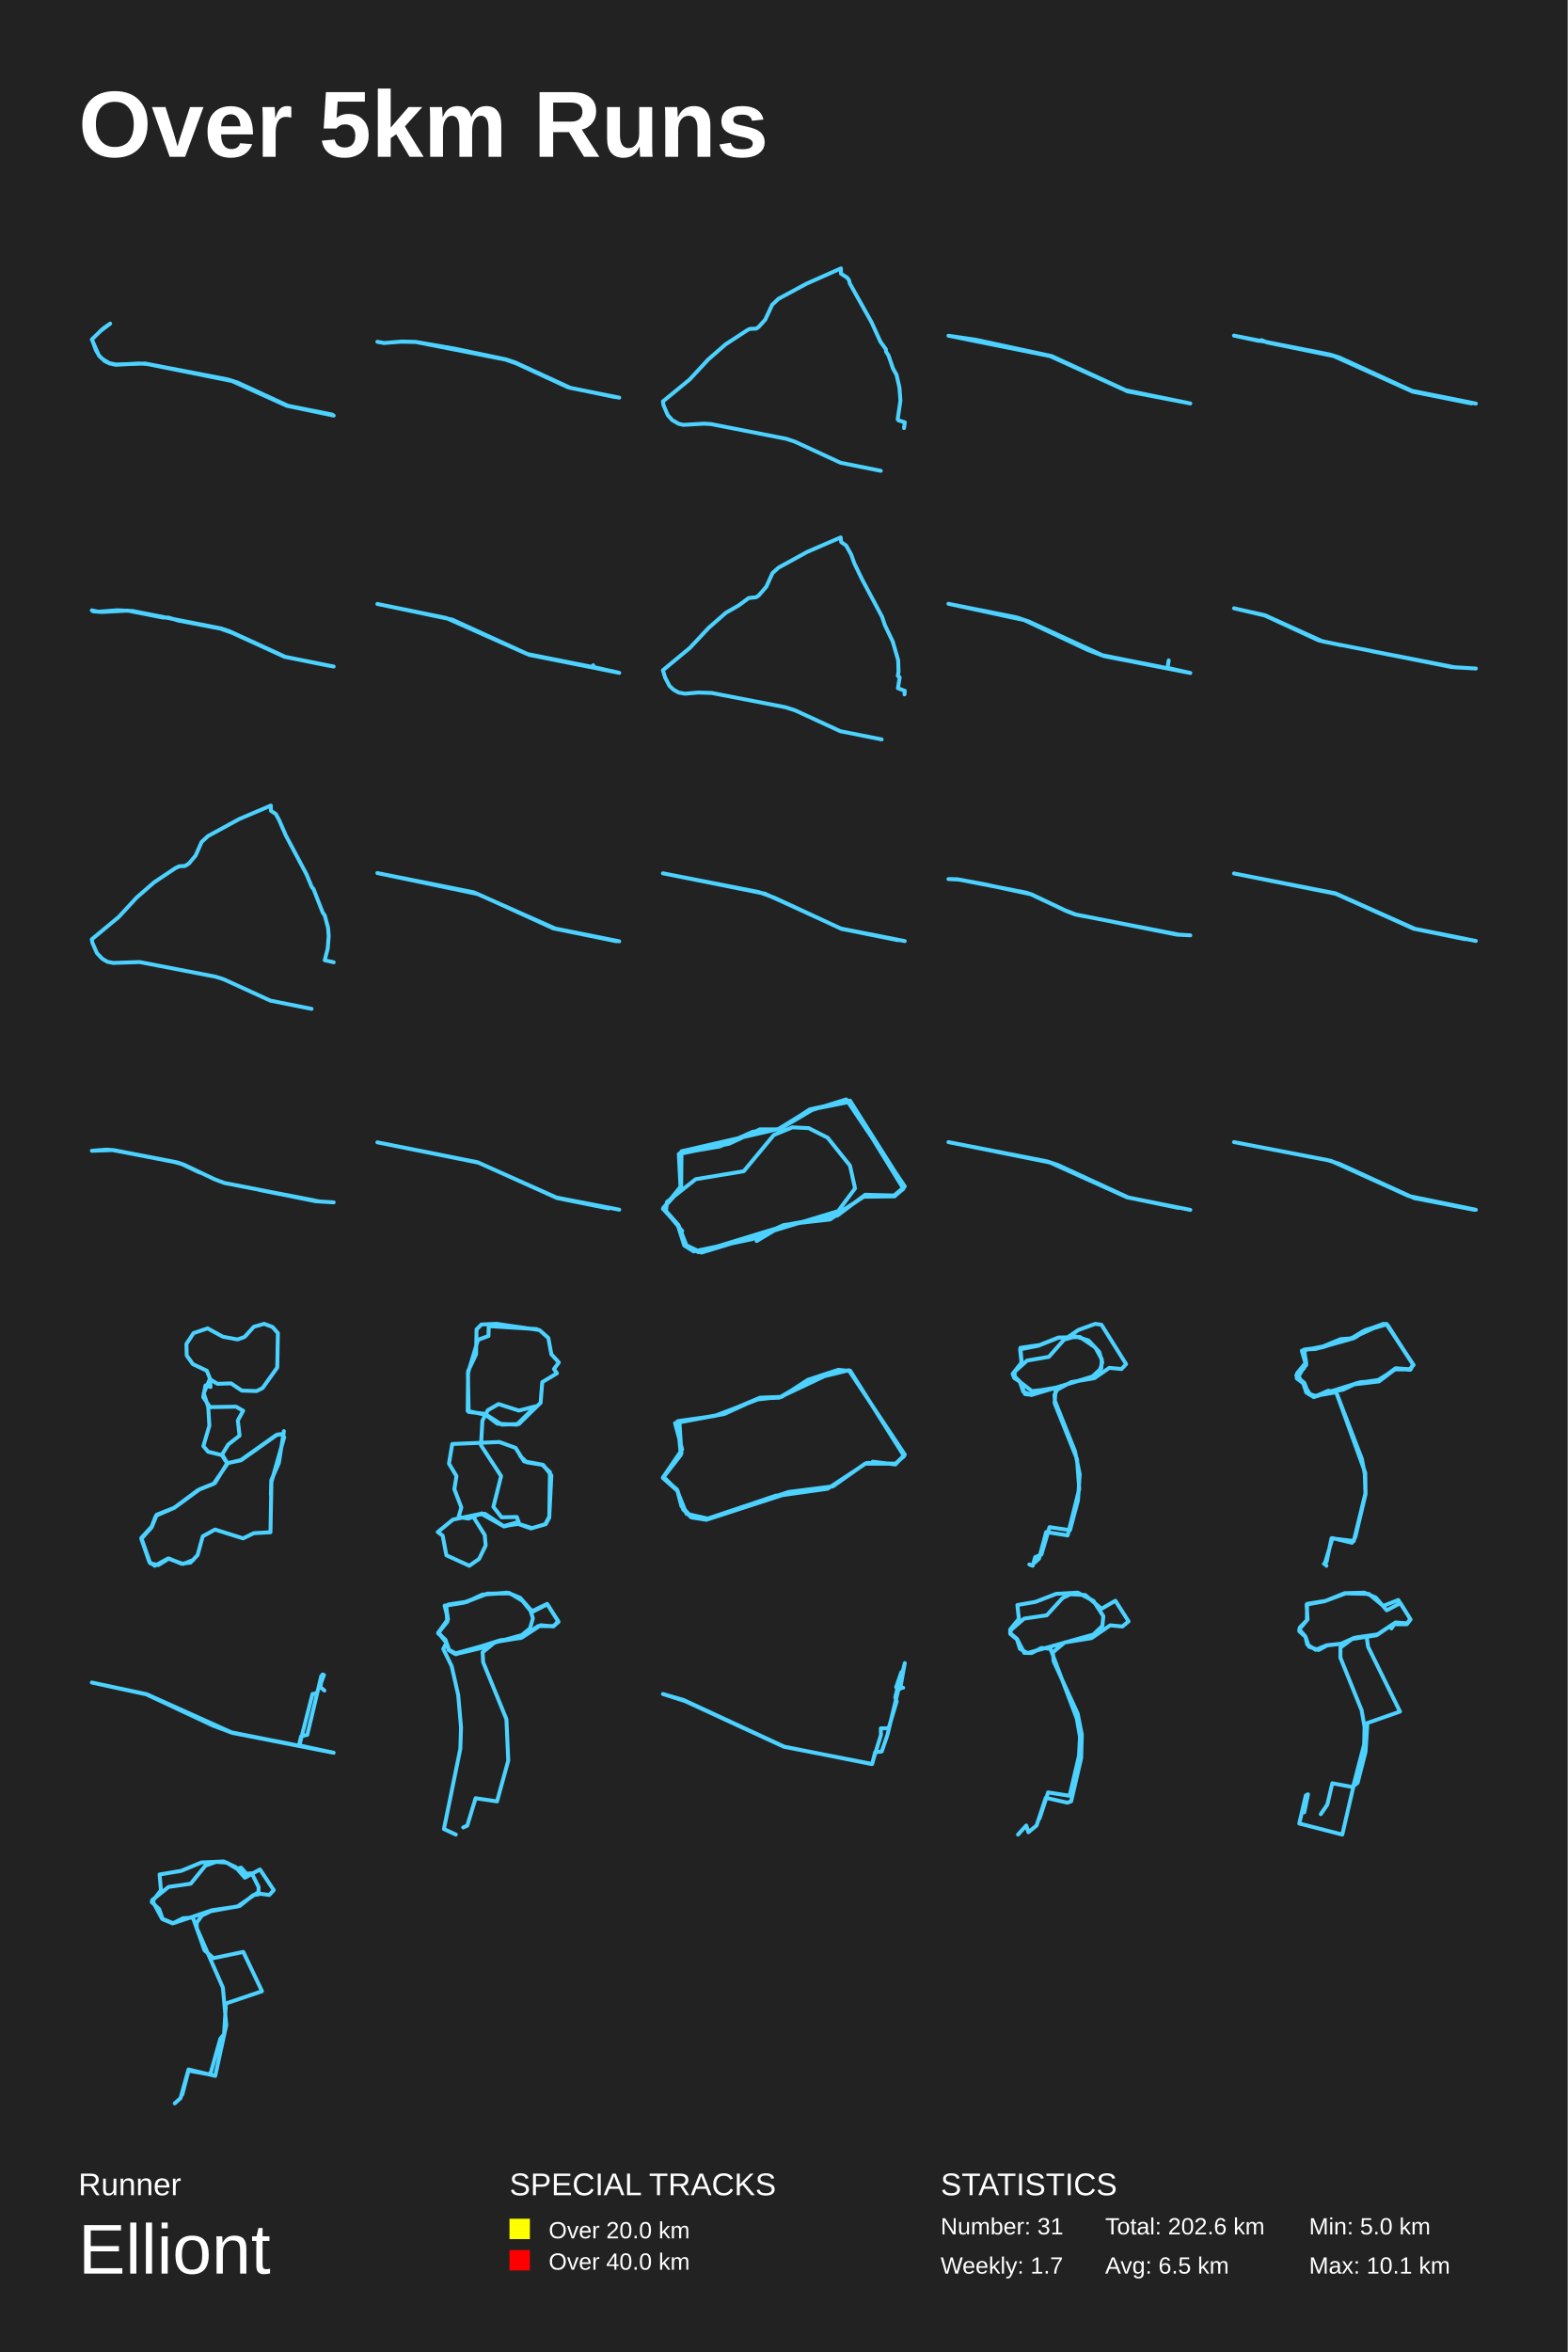
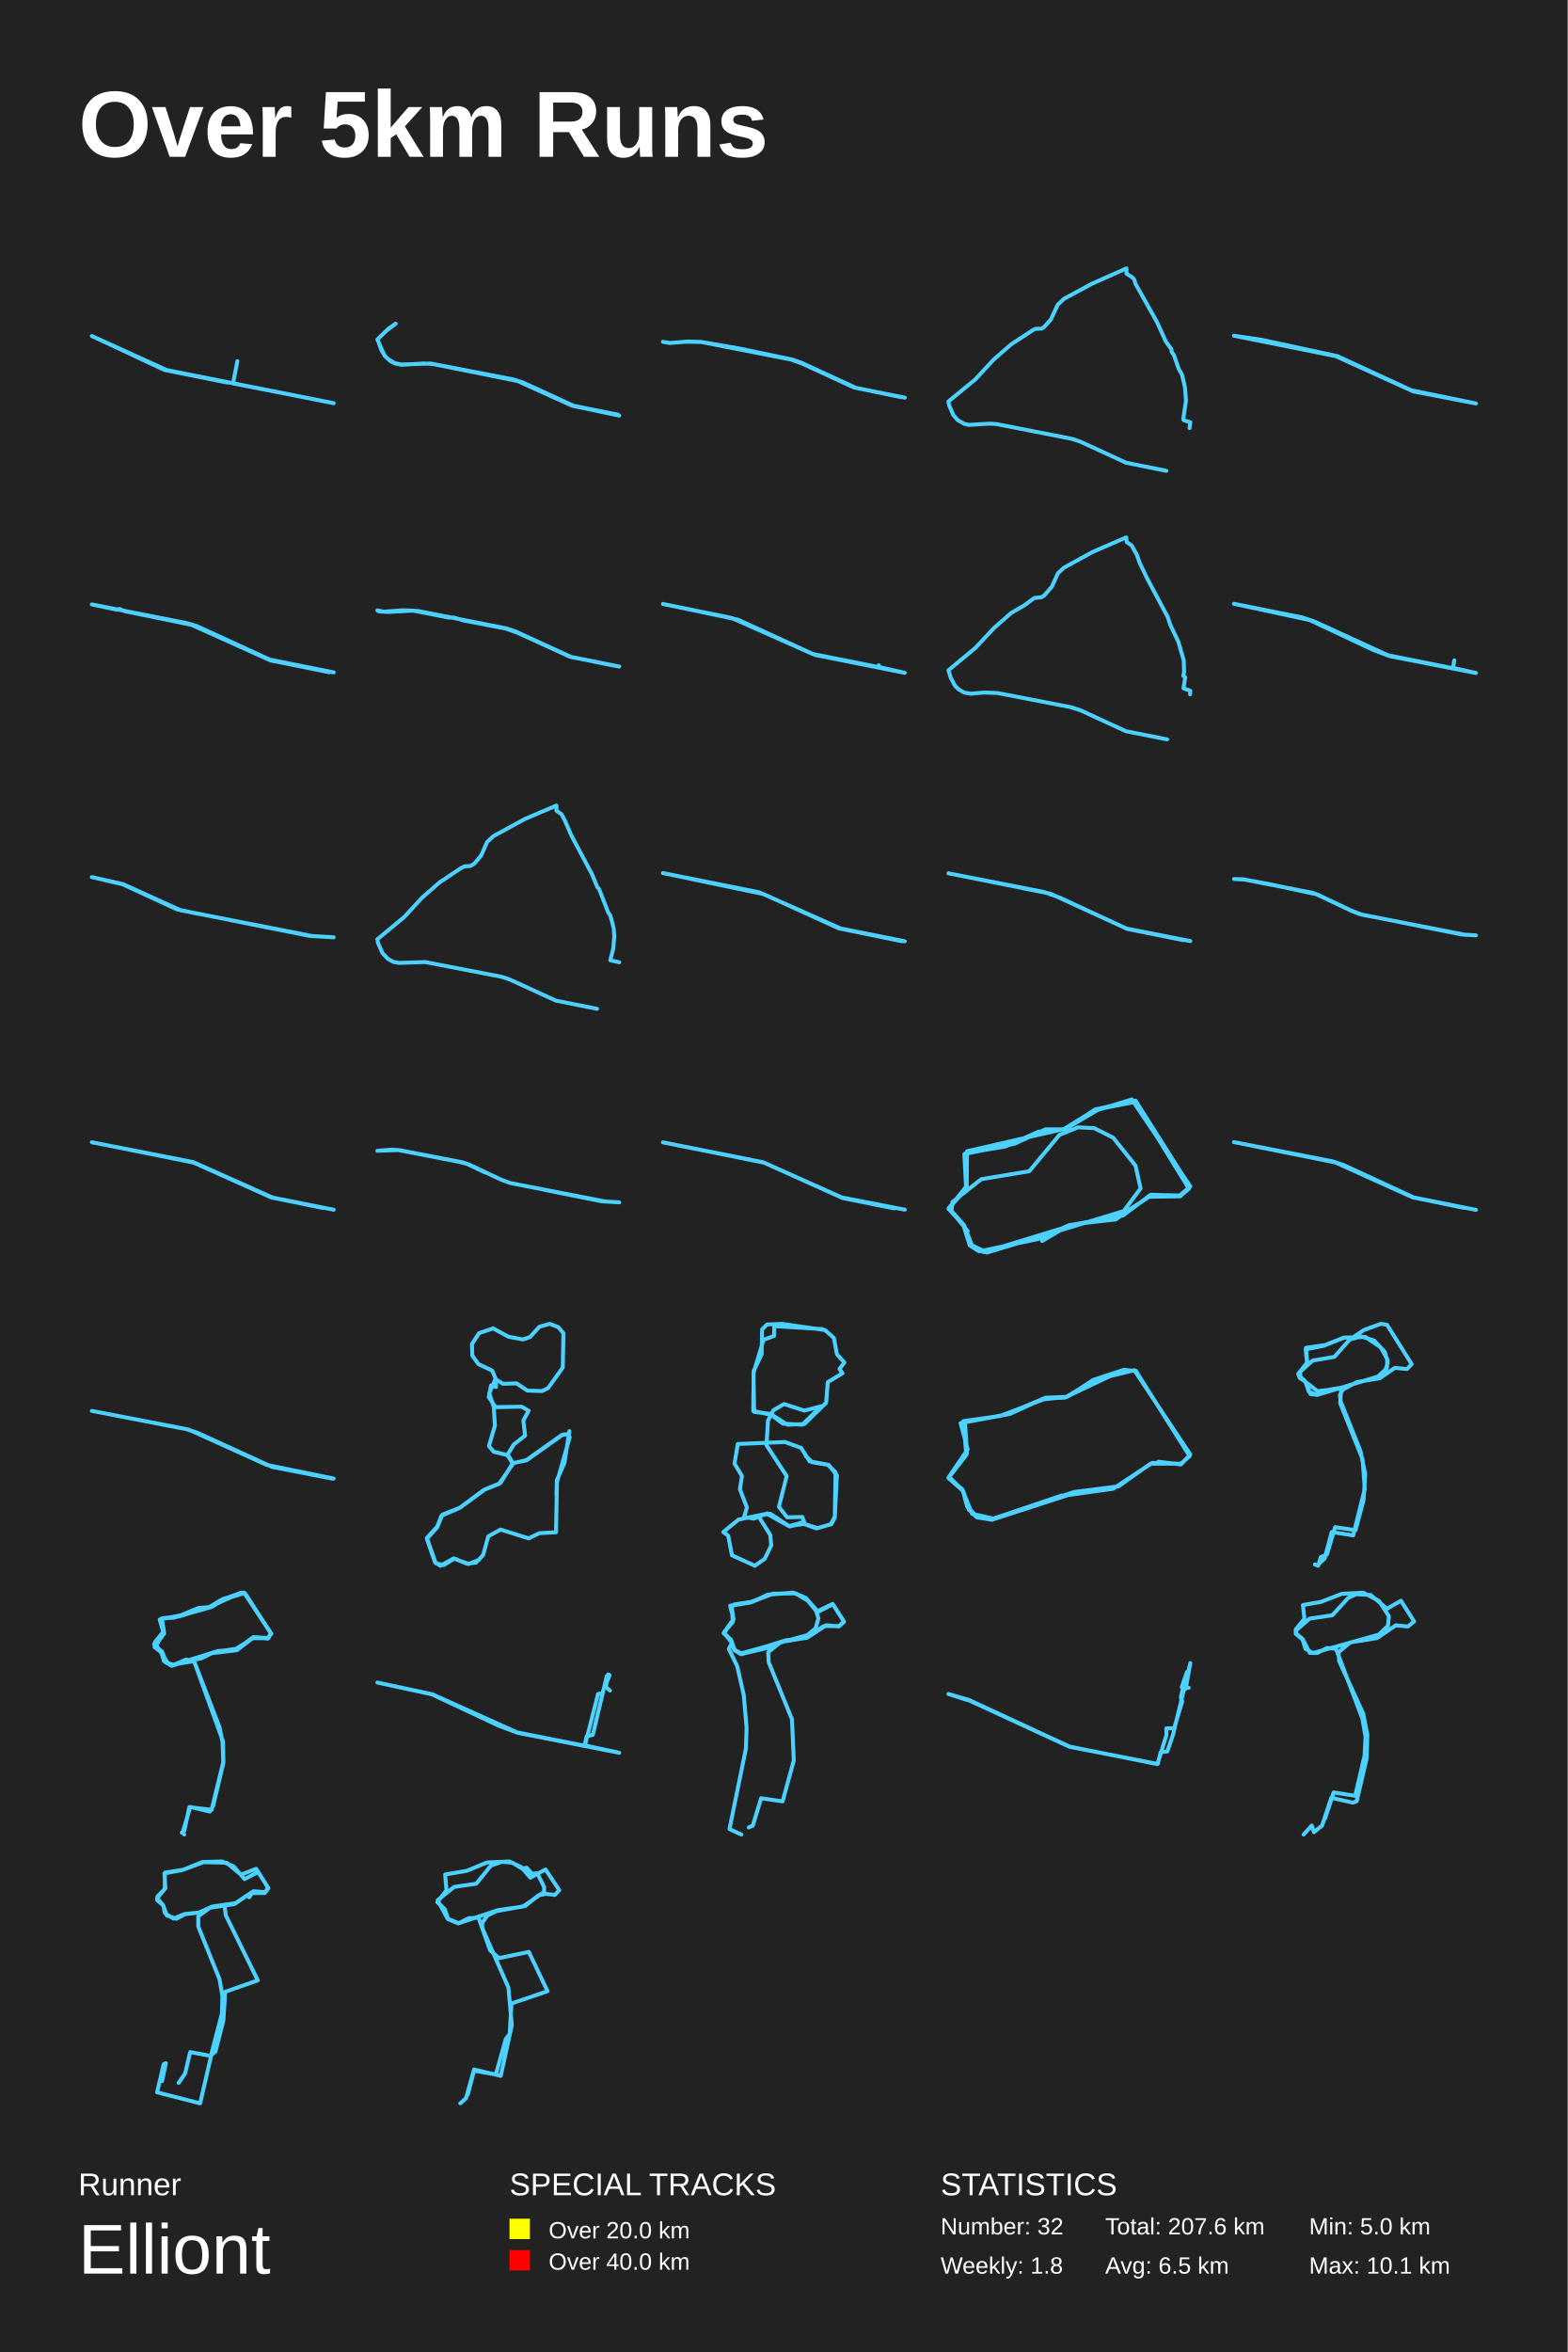
<svg xmlns="http://www.w3.org/2000/svg" baseProfile="full" height="300mm" version="1.1" viewBox="0,0,200,300" width="200mm">
  <defs />
  <rect fill="#222222" height="300" width="200" x="0" y="0" />
  <text fill="#FFFFFF" style="font-size:12px; font-family:Arial; font-weight:bold;" x="10" y="20">Over 5km Runs</text>
  <text fill="#FFFFFF" style="font-size:4px; font-family:Arial" x="10" y="280">Runner</text>
  <text fill="#FFFFFF" style="font-size:9px; font-family:Arial" x="10" y="290">Elliont</text>
  <text fill="#FFFFFF" style="font-size:4px; font-family:Arial" x="65" y="280">SPECIAL TRACKS</text>
  <rect fill="yellow" height="2.6" width="2.6" x="65" y="283" />
  <text fill="#FFFFFF" style="font-size:3px; font-family:Arial" x="70" y="285.5">Over 20.0 km</text>
  <rect fill="red" height="2.6" width="2.6" x="65" y="287" />
  <text fill="#FFFFFF" style="font-size:3px; font-family:Arial" x="70" y="289.5">Over 40.0 km</text>
  <text fill="#FFFFFF" style="font-size:4px; font-family:Arial" x="120" y="280">STATISTICS</text>
-   <text fill="#FFFFFF" style="font-size:3px; font-family:Arial" x="120" y="285">Number: 31</text>
-   <text fill="#FFFFFF" style="font-size:3px; font-family:Arial" x="120" y="290">Weekly: 1.7</text>
-   <text fill="#FFFFFF" style="font-size:3px; font-family:Arial" x="141" y="285">Total: 202.6 km</text>
+   <text fill="#FFFFFF" style="font-size:3px; font-family:Arial" x="120" y="285">Number: 32</text>
+   <text fill="#FFFFFF" style="font-size:3px; font-family:Arial" x="120" y="290">Weekly: 1.8</text>
+   <text fill="#FFFFFF" style="font-size:3px; font-family:Arial" x="141" y="285">Total: 207.6 km</text>
  <text fill="#FFFFFF" style="font-size:3px; font-family:Arial" x="141" y="290">Avg: 6.5 km</text>
  <text fill="#FFFFFF" style="font-size:3px; font-family:Arial" x="167" y="285">Min: 5.0 km</text>
  <text fill="#FFFFFF" style="font-size:3px; font-family:Arial" x="167" y="290">Max: 10.1 km</text>
-   <polyline fill="none" points="42.399,52.886 36.74,51.756 30.305,48.793 29.104,48.406 18.53,46.369 14.781,46.491 13.952,46.318 13.096,45.809 12.647,45.361 12.233,44.669 11.74,43.284 12.811,42.225 14.055,41.278 13.114,41.939 11.714,43.294 12.63,45.371 13.347,46.043 13.943,46.349 14.781,46.532 17.718,46.359 18.781,46.43 29.596,48.599 36.576,51.756 42.571,53.008" stroke="#4DD2FF" stroke-linecap="round" stroke-linejoin="round" stroke-width="0.5" />
-   <polyline fill="none" points="79,50.722 72.778,49.477 65.753,46.24 64.594,45.855 57.989,44.467 53.01,43.608 51.254,43.564 49.03,43.751 48.143,43.597 48.956,43.751 51.16,43.586 53.029,43.619 64.492,45.866 65.828,46.339 72.489,49.411 78.467,50.645" stroke="#4DD2FF" stroke-linecap="round" stroke-linejoin="round" stroke-width="0.5" />
-   <polyline fill="none" points="112.369,60.054 107.232,59.023 101.409,56.336 100.301,55.968 90.707,54.091 89.848,54.036 87.163,54.192 86.578,54.054 85.758,53.585 85.188,52.941 84.649,51.68 84.571,51.202 87.983,48.405 90.34,45.865 92.565,43.923 95.367,42.092 95.679,41.944 96.468,41.917 96.772,41.714 97.631,40.766 98.513,38.871 99.309,38.116 102.877,36.192 107.287,34.232 107.287,34.904 108.068,35.41 108.302,35.705 108.427,36.183 111.182,41.089 112.314,43.573 113.024,44.558 113.032,44.843 113.352,45.331 113.93,47.015 114.375,47.806 114.749,49.444 114.874,51.101 114.523,53.475 114.617,53.613 115.429,53.861 115.335,54.597" stroke="#4DD2FF" stroke-linecap="round" stroke-linejoin="round" stroke-width="0.5" />
-   <polyline fill="none" points="151.857,51.463 143.625,49.781 134.184,45.425 124.439,43.326 121.0,42.823 133.965,45.425 143.868,49.925 151.65,51.42" stroke="#4DD2FF" stroke-linecap="round" stroke-linejoin="round" stroke-width="0.5" />
-   <polyline fill="none" points="188.286,51.478 180.128,49.847 170.806,45.569 169.616,45.211 157.429,42.807 160.67,43.494 160.937,43.38 161.653,43.68 170.138,45.412 180.238,49.962 187.739,51.464" stroke="#4DD2FF" stroke-linecap="round" stroke-linejoin="round" stroke-width="0.5" />
-   <polyline fill="none" points="42.571,85.019 36.404,83.784 29.291,80.519 28.224,80.165 16.937,77.937 14.953,77.838 12.538,78.025 11.714,77.849 11.892,77.981 13.025,78.058 16.291,77.882 20.774,78.764 21.495,78.775 22.739,79.151 28.102,80.177 29.59,80.706 36.291,83.773 41.935,84.909" stroke="#4DD2FF" stroke-linecap="round" stroke-linejoin="round" stroke-width="0.5" />
-   <polyline fill="none" points="75.426,85.043 67.237,83.412 56.919,78.824 48.143,77.035 57.678,79.026 67.556,83.542 79.0,85.822 75.683,85.072 75.683,84.855" stroke="#4DD2FF" stroke-linecap="round" stroke-linejoin="round" stroke-width="0.5" />
-   <polyline fill="none" points="112.476,94.309 107.212,93.269 101.418,90.599 100.176,90.203 90.804,88.39 89.093,88.334 87.391,88.482 86.579,88.334 85.907,87.957 85.415,87.487 84.853,86.42 84.571,85.49 88.016,82.636 90.405,80.085 92.592,78.17 94.24,77.222 95.529,76.274 96.443,76.181 96.771,75.979 97.77,74.828 98.551,73.097 99.317,72.406 102.972,70.399 107.252,68.548 107.322,69.147 107.947,69.579 108.595,70.74 108.993,71.854 109.977,73.889 112.539,78.686 112.883,79.717 113.898,81.844 114.585,84.21 114.632,85.683 114.538,86.217 114.78,86.392 114.554,87.782 115.429,88.113 115.397,88.565" stroke="#4DD2FF" stroke-linecap="round" stroke-linejoin="round" stroke-width="0.5" />
-   <polyline fill="none" points="148.827,85.212 140.632,83.573 131.244,79.27 129.717,78.757 121.0,77.016 130.673,79.094 138.757,82.9 140.855,83.69 151.857,85.841 148.951,85.183 149.1,84.232" stroke="#4DD2FF" stroke-linecap="round" stroke-linejoin="round" stroke-width="0.5" />
-   <polyline fill="none" points="174.98,83.057 185.202,85.085 188.286,85.268 185.595,85.117 168.748,81.817 161.4,78.484 157.429,77.589 161.354,78.506 168.245,81.688 171.082,82.292" stroke="#4DD2FF" stroke-linecap="round" stroke-linejoin="round" stroke-width="0.5" />
-   <polyline fill="none" points="39.746,128.679 34.494,127.633 28.528,124.904 27.508,124.58 17.813,122.711 14.454,122.822 13.724,122.683 13.041,122.285 12.374,121.582 11.793,120.277 11.714,119.805 15.145,116.965 17.413,114.503 19.65,112.55 22.382,110.727 22.861,110.496 23.591,110.459 24.109,110.135 24.957,109.126 25.718,107.396 26.527,106.646 30.499,104.481 34.557,102.75 34.565,103.416 35.193,103.833 35.609,104.601 36.464,106.563 39.102,111.523 39.793,113.18 39.981,113.356 41.166,116.391 41.433,116.77 41.857,118.353 41.936,119.398 41.81,120.99 41.425,122.479 42.571,122.739" stroke="#4DD2FF" stroke-linecap="round" stroke-linejoin="round" stroke-width="0.5" />
-   <polyline fill="none" points="79.0,120.069 70.819,118.43 60.444,113.817 48.143,111.36 60.993,114.047 70.588,118.416 78.622,120.054" stroke="#4DD2FF" stroke-linecap="round" stroke-linejoin="round" stroke-width="0.5" />
-   <polyline fill="none" points="115.429,120.037 107.25,118.43 98.794,114.506 96.791,113.781 84.571,111.392 97.587,113.994 107.395,118.487 114.56,119.923" stroke="#4DD2FF" stroke-linecap="round" stroke-linejoin="round" stroke-width="0.5" />
-   <polyline fill="none" points="142.112,117.609 150.136,119.212 151.857,119.304 150.377,119.212 137.261,116.649 135.851,116.098 131.637,114.095 130.894,113.853 122.296,112.183 121.0,112.125 122.147,112.15 125.497,112.768 131.524,114.07 136.007,116.19 137.154,116.633 138.401,116.883" stroke="#4DD2FF" stroke-linecap="round" stroke-linejoin="round" stroke-width="0.5" />
-   <polyline fill="none" points="188.286,120.018 180.506,118.471 170.363,113.942 157.429,111.41 170.387,113.998 180.339,118.457 186.902,119.793" stroke="#4DD2FF" stroke-linecap="round" stroke-linejoin="round" stroke-width="0.5" />
-   <polyline fill="none" points="33.037,151.769 40.319,153.224 42.571,153.363 40.798,153.255 28.611,150.886 27.422,150.437 23.449,148.549 22.563,148.255 14.551,146.707 13.579,146.637 11.714,146.784 14.361,146.691 22.221,148.208 23.173,148.471 25.445,149.547" stroke="#4DD2FF" stroke-linecap="round" stroke-linejoin="round" stroke-width="0.5" />
-   <polyline fill="none" points="79.0,154.294 70.984,152.743 60.909,148.244 48.143,145.706 61.053,148.301 71.067,152.814 77.672,154.139" stroke="#4DD2FF" stroke-linecap="round" stroke-linejoin="round" stroke-width="0.5" />
-   <polyline fill="none" points="96.526,158.293 99.849,156.309 106.84,155.037 110.379,152.391 114.22,152.493 115.256,151.628 108.437,140.537 103.819,141.453 99.417,144.047 96.957,144.047 93.03,145.879 86.6,147.202 86.816,151.374 84.571,154.172 86.47,156.258 87.29,158.853 88.499,159.616 96.008,158.039 99.978,156.258 105.761,155.495 110.595,152.391 114.004,152.544 115.385,151.374 108.437,140.384 103.301,141.504 99.504,143.997 96.051,144.353 91.822,146.235 86.729,147.1 86.859,151.628 84.571,154.172 86.6,156.36 87.636,159.005 89.103,159.717 100.928,156.105 105.891,155.546 110.163,152.646 114.134,152.595 115.429,151.323 107.962,140.232 102.87,141.809 99.331,143.997 86.945,146.846 86.902,151.374 84.615,154.07 86.557,156.258 87.29,158.7 89.491,159.768 106.927,154.477 109.085,151.577 108.437,148.677 105.589,145.116 103.172,143.895 101.1,143.793 98.727,144.76 94.886,149.39 88.758,150.407 85.089,153.307 84.96,154.528 87.031,157.021" stroke="#4DD2FF" stroke-linecap="round" stroke-linejoin="round" stroke-width="0.5" />
-   <polyline fill="none" points="151.857,154.323 143.948,152.743 134.939,148.583 133.575,148.131 121.0,145.677 133.934,148.272 143.769,152.715 150.338,154.069" stroke="#4DD2FF" stroke-linecap="round" stroke-linejoin="round" stroke-width="0.5" />
-   <polyline fill="none" points="188.286,154.309 179.717,152.554 169.793,148.065 157.429,145.677 169.391,147.979 170.88,148.453 180.437,152.827 188.139,154.323" stroke="#4DD2FF" stroke-linecap="round" stroke-linejoin="round" stroke-width="0.5" />
-   <polyline fill="none" points="34.565,190.651 34.607,188.804 35.576,186.61 36.215,182.54 36.174,182.915 35.246,183.031 30.73,186.235 29.019,186.639 28.339,185.513 29.122,184.243 30.565,183.117 30.339,181.183 31.019,179.942 30.112,179.423 26.792,179.48 25.926,178.21 26.215,176.709 26.854,176.911 26.792,175.93 27.741,176.507 29.473,176.449 30.854,177.373 32.73,177.431 33.493,177.055 35.37,174.429 35.452,170.041 34.772,169.261 33.699,168.857 32.38,169.232 31.205,170.531 30.297,170.849 28.442,170.503 26.483,169.435 24.689,170.041 23.782,171.426 23.823,172.899 24.607,173.996 26.38,174.833 26.792,175.843 25.988,177.719 26.566,179.451 26.71,181.847 25.947,184.445 26.545,185.167 28.297,185.6 28.978,186.639 27.411,189.179 25.473,189.958 22.236,192.325 19.885,193.335 19.349,194.721 18.03,196.164 19.164,199.397 20.194,199.628 21.555,198.791 23.143,199.455 24.298,199.31 25.205,198.358 25.865,195.962 27.432,195.096 31.019,196.222 32.38,195.558 34.504,195.443 34.627,189.035 36.256,183.319 36.009,182.915 35.39,182.973 30.751,186.264 29.081,186.61 27.246,189.266 25.287,190.045 22.215,192.325 20.009,193.191 19.349,194.808 18.03,196.28 19.06,199.252 19.741,199.714 21.432,198.791 23.37,199.483 24.669,198.964" stroke="#4DD2FF" stroke-linecap="round" stroke-linejoin="round" stroke-width="0.5" />
-   <polyline fill="none" points="66.375,185.727 67.21,186.52 69.298,186.854 70.342,188.19 70.073,193.451 69.566,194.412 67.747,194.954 65.957,194.328 64.287,194.704 61.454,193.034 59.754,193.702 58.501,193.493 58.859,192.282 57.964,189.944 58.233,188.274 57.278,186.687 57.696,184.182 63.721,183.931 65.778,184.683 66.852,186.395 69.149,186.812 70.163,187.773 70.073,193.577 69.626,194.412 67.866,194.913 66.166,194.37 64.228,194.662 61.394,193.076 57.785,193.827 55.847,195.414 56.473,195.873 56.95,198.378 59.873,199.714 61.126,198.837 61.961,197.126 61.842,195.79 60.291,193.326 61.842,193.076 64.257,194.662 66.166,194.119 65.928,193.493 63.989,193.535 62.945,192.199 63.929,188.274 61.364,184.349 61.543,181.217 62.229,179.881 63.601,179.088 66.196,179.923 68.314,179.38 65.928,181.718 63.452,181.593 61.961,180.466 59.664,179.964 59.724,174.87 60.738,172.741 60.798,169.567 61.424,168.941 63.333,168.857 68.821,169.651 69.954,170.653 70.342,172.741 71.296,173.785 70.67,174.62 71.057,175.163 69.178,176.29 68.97,178.921 66.196,181.635 64.019,181.718 61.871,180.34 59.784,180.09 59.694,175.163 60.977,170.903 62.319,170.402 62.349,169.149 68.463,169.525" stroke="#4DD2FF" stroke-linecap="round" stroke-linejoin="round" stroke-width="0.5" />
-   <polyline fill="none" points="111.34,186.442 114.224,186.797 115.429,185.529 108.285,174.773 103.292,175.991 99.419,178.274 97.009,178.375 91.156,180.608 86.465,181.267 86.852,185.58 84.571,188.522 86.465,190.196 87.154,192.53 88.186,193.545 90.123,193.849 99.806,190.704 105.573,189.892 110.565,186.594 114.224,186.696 115.342,185.732 108.457,174.824 106.563,174.874 99.591,178.172 96.406,178.527 92.404,180.354 86.121,181.521 87.025,184.869 84.571,188.471 86.379,189.993 86.938,192.124 88.23,193.494 90.123,193.748 100.624,190.298 106.262,189.588 110.35,186.696 114.267,186.696 115.342,185.63 108.457,174.874 106.95,174.722 103.077,175.991 99.72,178.172 96.966,178.274 91.802,180.455 86.68,181.369 86.938,185.377 84.658,188.37 86.379,190.095 87.584,193.088 90.295,193.697 99.032,190.754" stroke="#4DD2FF" stroke-linecap="round" stroke-linejoin="round" stroke-width="0.5" />
-   <polyline fill="none" points="131.927,199.38 132.556,198.806 133.468,195.412 136.206,195.842 137.686,189.915 137.402,186.115 134.543,178.968 134.665,177.367 136.652,176.291 139.612,175.789 141.518,174.474 143.079,174.618 143.667,173.996 140.524,168.977 139.734,168.857 137.564,169.646 136.206,170.578 135.03,170.602 132.637,171.558 130.184,171.917 130.346,173.781 129.19,175.239 129.393,175.765 130.082,176.219 130.772,177.821 131.643,177.916 139.429,175.574 140.301,174.809 140.626,173.781 140.24,172.443 138.882,170.985 137.219,170.459 135.759,170.865 133.813,173.064 131.035,173.542 129.433,174.976 129.474,175.765 131.643,177.438 134.117,177.175 139.369,175.574 140.504,174.522 140.565,173.375 139.734,171.869 137.767,170.53 135.03,170.626 132.454,171.654 130.143,172.108 130.326,173.877 129.21,175.335 130.102,176.219 130.549,177.51 131.583,177.94 132.799,177.319 135.05,176.936 134.523,177.916 134.583,178.681 137.138,185.087 137.747,188.051 137.523,191.373 136.51,195.173 133.894,194.791 132.86,198.28 132.069,198.615 131.745,199.714 131.319,199.547" stroke="#4DD2FF" stroke-linecap="round" stroke-linejoin="round" stroke-width="0.5" />
-   <polyline fill="none" points="169.219,199.714 169.01,199.468 169.993,196.19 172.481,196.782 172.92,196.018 174.216,190.571 174.174,187.86 170.474,177.607 169.47,177.385 168.048,178.075 167.17,177.903 165.519,175.339 166.648,174.107 166.376,172.135 167.839,172.061 172.732,170.681 174.321,169.695 176.934,168.906 180.3,174.058 179.882,174.723 178.042,174.551 176.077,175.98 173.087,176.424 171.331,177.262 169.094,177.558 167.735,178.125 166.857,177.755 166.355,176.375 165.56,175.783 165.56,175.315 166.648,173.861 166.355,172.16 168.655,171.864 172.669,170.582 176.474,168.857 177.06,169.054 180.279,174.058 179.966,174.674 178.189,174.551 175.617,176.153 173.526,176.301 167.839,178.075 166.961,177.829 166.397,176.375 165.56,175.734 166.627,173.91 166.376,172.135 168.571,171.864 172.502,170.656 173.903,169.794 176.516,168.857 176.997,169.054 180.258,174.033 179.945,174.649 178.042,174.526 176.014,176.005 173.066,176.424 170.955,177.336 169.219,177.484 167.881,178.1 166.899,177.73 166.376,176.375 165.54,175.758 165.519,175.339 166.355,174.526 165.372,175.438 166.292,176.523 166.71,177.656 167.609,178.199 172.815,176.572 175.931,176.202 177.938,174.674 179.798,174.674 180.342,174.107 176.85,168.857 174.195,169.646 172.544,170.706 171.059,170.804 168.78,171.741 166.083,172.283 166.543,173.861 165.477,175.167 165.435,175.808 166.271,176.449 166.648,177.607 167.442,178.1 170.474,177.582 173.735,186.061 174.112,187.983 174.195,190.472 172.711,196.56 169.867,196.215 169.24,199.197 168.906,199.468" stroke="#4DD2FF" stroke-linecap="round" stroke-linejoin="round" stroke-width="0.5" />
-   <polyline fill="none" points="41.386,215.628 40.867,215.189 41.16,213.572 40.427,215.989 39.868,216.068 38.203,222.598 38.017,222.645 29.533,220.965 18.719,216.099 11.714,214.608 18.666,216.115 27.203,220.118 29.627,221.028 42.571,223.571 38.137,222.614 38.416,221.468 39.202,221.279 40.987,213.776 41.333,213.65 40.867,214.875" stroke="#4DD2FF" stroke-linecap="round" stroke-linejoin="round" stroke-width="0.5" />
-   <polyline fill="none" points="59.095,233.093 59.608,232.867 60.676,229.365 63.411,229.768 64.843,224.554 64.608,219.29 61.638,212.01 61.573,210.75 63.176,209.441 66.552,208.886 68.988,207.299 70.591,207.451 71.253,206.871 69.822,204.629 67.899,205.612 66.36,203.823 64.715,203.143 61.638,203.395 59.543,204.327 56.723,204.805 57.15,206.569 55.911,208.357 56.83,209.138 57.3,210.448 58.261,210.952 61.766,210.121 63.796,209.239 66.467,208.886 68.668,207.4 70.591,207.425 71.232,206.821 69.843,204.629 67.92,205.561 66.36,203.798 64.843,203.168 61.531,203.395 59.586,204.302 57.257,204.654 56.937,204.906 57.107,206.644 55.911,208.231 56.787,209.138 57.236,210.473 58.155,211.002 63.839,209.214 66.381,208.937 68.689,207.4 70.676,207.4 71.211,206.77 69.8,204.579 67.813,205.536 66.339,203.798 65.035,203.244 62.172,203.269 59.373,204.327 57.214,204.654 56.915,204.881 57.065,206.871 55.889,208.307 56.851,209.189 57.278,210.473 57.984,210.927 66.574,208.559 67.621,207.702 67.984,206.418 67.685,205.46 66.638,204.176 64.992,203.193 62.15,203.294 59.287,204.402 56.894,204.805 57.15,206.518 55.911,208.257 56.958,209.541 56.552,210.322 57.62,212.514 58.454,216.192 58.817,220.323 58.731,223.043 56.637,233.295 58.155,234.0" stroke="#4DD2FF" stroke-linecap="round" stroke-linejoin="round" stroke-width="0.5" />
-   <polyline fill="none" points="115.226,215.275 114.33,215.215 114.989,213.283 114.212,216.51 114.398,217.008 113.367,220.434 112.37,220.454 112.387,221.29 111.238,225.015 100.034,222.784 87.191,216.829 84.571,216.072 87.377,216.968 100.017,222.804 111.271,224.995 111.643,223.501 112.488,223.402 113.215,221.29 115.429,212.128 114.837,215.414" stroke="#4DD2FF" stroke-linecap="round" stroke-linejoin="round" stroke-width="0.5" />
-   <polyline fill="none" points="129.879,234.0 130.923,232.845 131.2,233.699 132.243,232.845 133.415,229.305 136.162,229.933 136.652,229.757 137.93,224.259 138.015,221.246 137.483,218.559 134.416,211.881 134.331,210.751 135.822,209.495 139.251,208.943 141.636,207.311 143.191,207.462 143.979,206.809 142.296,204.172 140.529,205.202 138.441,203.444 136.567,203.344 135.566,203.821 133.543,206.03 130.646,206.457 128.963,207.914 128.878,208.391 129.751,209.119 130.113,210.299 131.072,210.851 139.485,208.491 140.635,207.386 140.763,206.156 139.506,204.197 137.483,203.143 134.757,203.294 132.094,204.323 129.794,204.725 129.986,206.482 128.878,207.838 128.878,208.315 129.751,209.043 130.667,210.826 131.604,210.851 132.861,210.198 134.011,210.299 137.376,219.212 137.781,221.547 137.653,223.957 136.461,229.054 133.713,228.627 132.627,231.941" stroke="#4DD2FF" stroke-linecap="round" stroke-linejoin="round" stroke-width="0.5" />
-   <polyline fill="none" points="168.501,231.397 169.336,230.178 169.973,227.458 172.618,227.951 174.031,222.511 174.09,220.307 173.712,218.15 171.007,211.444 171.007,210.154 172.499,209.052 175.622,208.583 177.691,207.176 179.481,207.176 179.958,206.566 178.387,204.081 176.457,204.831 174.627,203.307 171.684,203.237 168.959,204.245 166.691,204.667 166.81,206.566 165.756,207.833 166.532,208.724 166.989,210.037 168.223,210.459 169.317,209.873 171.166,209.662 172.976,208.864 175.741,208.466 177.83,207.082 177.512,207.715 178.029,206.942 179.56,207.059 179.899,206.473 178.665,204.479 176.915,205.394 175.523,203.776 174.051,203.143 171.544,203.213 169.098,204.198 166.751,204.573 166.731,206.66 165.816,207.598 165.756,208.067 166.552,208.771 166.771,209.755 167.845,210.435 169.257,209.849 171.087,209.662 172.758,208.911 174.349,208.7 174.528,210.037 178.606,218.314 174.448,219.768 174.21,223.449 173.195,227.412 172.678,227.81 171.246,234.0 165.756,232.593 166.592,229.006 166.87,228.865 166.393,231.163" stroke="#4DD2FF" stroke-linecap="round" stroke-linejoin="round" stroke-width="0.5" />
-   <polyline fill="none" points="22.292,268.286 23.03,267.621 24.05,263.962 27.458,264.781 28.868,258.307 28.434,253.523 25.113,245.949 25.092,245.258 25.743,244.337 26.893,243.774 30.583,243.109 32.298,241.727 32.971,241.625 32.992,240.704 32.124,238.938 31.43,238.989 30.757,238.222 30.192,238.35 28.934,237.582 27.588,237.48 26.199,237.966 24.332,240.269 21.51,240.678 19.405,242.367 20.664,244.721 22.096,245.31 27.067,243.646 30.279,243.186 32.732,241.497 34.36,241.702 34.924,241.088 33.166,238.452 31.234,239.501 30.062,238.145 28.543,237.429 25.699,237.557 23.117,238.631 20.36,239.092 20.534,241.113 19.362,242.623 20.317,243.518 20.751,244.798 22.031,245.335 23.355,244.67 24.614,244.593 26.09,248.764 27.241,249.762 31.039,248.968 33.426,253.983 28.825,255.544 28.586,259.459 28.109,260.047 26.893,264.371 26.633,264.576 24.05,264.115 23.247,267.186" stroke="#4DD2FF" stroke-linecap="round" stroke-linejoin="round" stroke-width="0.5" />
+   <polyline fill="none" points="30.284,46.068 29.727,48.905 42.571,51.428 21.265,47.203 11.714,42.858 20.974,47.188 29.018,48.8" stroke="#4DD2FF" stroke-linecap="round" stroke-linejoin="round" stroke-width="0.5" />
+   <polyline fill="none" points="78.827,52.886 73.169,51.756 66.733,48.793 65.532,48.406 54.959,46.369 51.21,46.491 50.38,46.318 49.525,45.809 49.076,45.361 48.661,44.669 48.169,43.284 49.24,42.225 50.484,41.278 49.542,41.939 48.143,43.294 49.059,45.371 49.776,46.043 50.372,46.349 51.21,46.532 54.147,46.359 55.209,46.43 66.025,48.599 73.005,51.756 79.0,53.008" stroke="#4DD2FF" stroke-linecap="round" stroke-linejoin="round" stroke-width="0.5" />
+   <polyline fill="none" points="115.429,50.722 109.207,49.477 102.181,46.24 101.023,45.855 94.418,44.467 89.439,43.608 87.682,43.564 85.459,43.751 84.571,43.597 85.384,43.751 87.589,43.586 89.457,43.619 100.92,45.866 102.256,46.339 108.917,49.411 114.896,50.645" stroke="#4DD2FF" stroke-linecap="round" stroke-linejoin="round" stroke-width="0.5" />
+   <polyline fill="none" points="148.797,60.054 143.661,59.023 137.838,56.336 136.729,55.968 127.136,54.091 126.277,54.036 123.592,54.192 123.006,54.054 122.187,53.585 121.617,52.941 121.078,51.68 121.0,51.202 124.411,48.405 126.769,45.865 128.993,43.923 131.796,42.092 132.108,41.944 132.896,41.917 133.201,41.714 134.059,40.766 134.942,38.871 135.738,38.116 139.305,36.192 143.715,34.232 143.715,34.904 144.496,35.41 144.73,35.705 144.855,36.183 147.611,41.089 148.743,43.573 149.453,44.558 149.461,44.843 149.781,45.331 150.358,47.015 150.803,47.806 151.178,49.444 151.303,51.101 150.952,53.475 151.045,53.613 151.857,53.861 151.763,54.597" stroke="#4DD2FF" stroke-linecap="round" stroke-linejoin="round" stroke-width="0.5" />
+   <polyline fill="none" points="188.286,51.463 180.053,49.781 170.613,45.425 160.868,43.326 157.429,42.823 170.393,45.425 180.297,49.925 188.078,51.42" stroke="#4DD2FF" stroke-linecap="round" stroke-linejoin="round" stroke-width="0.5" />
+   <polyline fill="none" points="42.571,85.764 34.414,84.133 25.091,79.855 23.902,79.497 11.714,77.093 14.955,77.78 15.222,77.665 15.939,77.966 24.424,79.697 34.523,84.247 42.025,85.75" stroke="#4DD2FF" stroke-linecap="round" stroke-linejoin="round" stroke-width="0.5" />
+   <polyline fill="none" points="79,85.019 72.832,83.784 65.719,80.519 64.652,80.165 53.365,77.937 51.381,77.838 48.966,78.025 48.143,77.849 48.321,77.981 49.453,78.058 52.719,77.882 57.203,78.764 57.923,78.775 59.168,79.151 64.531,80.177 66.019,80.706 72.72,83.773 78.364,84.909" stroke="#4DD2FF" stroke-linecap="round" stroke-linejoin="round" stroke-width="0.5" />
+   <polyline fill="none" points="111.854,85.043 103.666,83.412 93.348,78.824 84.571,77.035 94.106,79.026 103.984,83.542 115.429,85.822 112.112,85.072 112.112,84.855" stroke="#4DD2FF" stroke-linecap="round" stroke-linejoin="round" stroke-width="0.5" />
+   <polyline fill="none" points="148.905,94.309 143.641,93.269 137.846,90.599 136.604,90.203 127.232,88.39 125.522,88.334 123.819,88.482 123.007,88.334 122.336,87.957 121.843,87.487 121.281,86.42 121.0,85.49 124.444,82.636 126.834,80.085 129.021,78.17 130.669,77.222 131.957,76.274 132.871,76.181 133.199,75.979 134.199,74.828 134.98,73.097 135.745,72.406 139.4,70.399 143.68,68.548 143.75,69.147 144.375,69.579 145.023,70.74 145.422,71.854 146.406,73.889 148.967,78.686 149.311,79.717 150.326,81.844 151.014,84.21 151.061,85.683 150.967,86.217 151.209,86.392 150.982,87.782 151.857,88.113 151.826,88.565" stroke="#4DD2FF" stroke-linecap="round" stroke-linejoin="round" stroke-width="0.5" />
+   <polyline fill="none" points="185.256,85.212 177.06,83.573 167.673,79.27 166.146,78.757 157.429,77.016 167.102,79.094 175.185,82.9 177.284,83.69 188.286,85.841 185.38,85.183 185.529,84.232" stroke="#4DD2FF" stroke-linecap="round" stroke-linejoin="round" stroke-width="0.5" />
+   <polyline fill="none" points="29.266,117.343 39.488,119.371 42.571,119.554 39.881,119.403 23.034,116.103 15.686,112.77 11.714,111.874 15.64,112.791 22.531,115.973 25.368,116.577" stroke="#4DD2FF" stroke-linecap="round" stroke-linejoin="round" stroke-width="0.5" />
+   <polyline fill="none" points="76.174,128.679 70.923,127.633 64.957,124.904 63.936,124.58 54.242,122.711 50.882,122.822 50.152,122.683 49.469,122.285 48.802,121.582 48.221,120.277 48.143,119.805 51.573,116.965 53.842,114.503 56.079,112.55 58.811,110.727 59.289,110.496 60.019,110.459 60.538,110.135 61.385,109.126 62.147,107.396 62.955,106.646 66.927,104.481 70.985,102.75 70.993,103.416 71.621,103.833 72.037,104.601 72.893,106.563 75.53,111.523 76.221,113.18 76.41,113.356 77.595,116.391 77.862,116.77 78.286,118.353 78.364,119.398 78.239,120.99 77.854,122.479 79,122.739" stroke="#4DD2FF" stroke-linecap="round" stroke-linejoin="round" stroke-width="0.5" />
+   <polyline fill="none" points="115.429,120.069 107.248,118.43 96.873,113.817 84.571,111.36 97.421,114.047 107.016,118.416 115.051,120.054" stroke="#4DD2FF" stroke-linecap="round" stroke-linejoin="round" stroke-width="0.5" />
+   <polyline fill="none" points="151.857,120.037 143.678,118.43 135.222,114.506 133.22,113.781 121.0,111.392 134.016,113.994 143.823,118.487 150.989,119.923" stroke="#4DD2FF" stroke-linecap="round" stroke-linejoin="round" stroke-width="0.5" />
+   <polyline fill="none" points="178.541,117.609 186.565,119.212 188.286,119.304 186.806,119.212 173.689,116.649 172.28,116.098 168.066,114.095 167.322,113.853 158.725,112.183 157.429,112.125 158.576,112.15 161.926,112.768 167.953,114.07 172.436,116.19 173.583,116.633 174.83,116.883" stroke="#4DD2FF" stroke-linecap="round" stroke-linejoin="round" stroke-width="0.5" />
+   <polyline fill="none" points="42.571,154.304 34.792,152.757 24.649,148.228 11.714,145.696 24.673,148.284 34.624,152.743 41.187,154.079" stroke="#4DD2FF" stroke-linecap="round" stroke-linejoin="round" stroke-width="0.5" />
+   <polyline fill="none" points="69.465,151.769 76.748,153.224 79.0,153.363 77.227,153.255 65.039,150.886 63.851,150.437 59.878,148.549 58.991,148.255 50.98,146.707 50.008,146.637 48.143,146.784 50.789,146.691 58.65,148.208 59.602,148.471 61.874,149.547" stroke="#4DD2FF" stroke-linecap="round" stroke-linejoin="round" stroke-width="0.5" />
+   <polyline fill="none" points="115.429,154.294 107.412,152.743 97.338,148.244 84.571,145.706 97.481,148.301 107.496,152.814 114.1,154.139" stroke="#4DD2FF" stroke-linecap="round" stroke-linejoin="round" stroke-width="0.5" />
+   <polyline fill="none" points="132.954,158.293 136.278,156.309 143.269,155.037 146.808,152.391 150.649,152.493 151.685,151.628 144.866,140.537 140.248,141.453 135.846,144.047 133.386,144.047 129.459,145.879 123.028,147.202 123.244,151.374 121.0,154.172 122.899,156.258 123.719,158.853 124.927,159.616 132.437,158.039 136.407,156.258 142.19,155.495 147.024,152.391 150.433,152.544 151.814,151.374 144.866,140.384 139.73,141.504 135.932,143.997 132.48,144.353 128.25,146.235 123.158,147.1 123.287,151.628 121.0,154.172 123.028,156.36 124.064,159.005 125.531,159.717 137.356,156.105 142.319,155.546 146.592,152.646 150.562,152.595 151.857,151.323 144.391,140.232 139.299,141.809 135.76,143.997 123.374,146.846 123.33,151.374 121.043,154.07 122.985,156.258 123.719,158.7 125.92,159.768 143.355,154.477 145.513,151.577 144.866,148.677 142.017,145.116 139.601,143.895 137.529,143.793 135.155,144.76 131.314,149.39 125.186,150.407 121.518,153.307 121.388,154.528 123.46,157.021" stroke="#4DD2FF" stroke-linecap="round" stroke-linejoin="round" stroke-width="0.5" />
+   <polyline fill="none" points="188.286,154.323 180.377,152.743 171.368,148.583 170.004,148.131 157.429,145.677 170.362,148.272 180.198,152.715 186.766,154.069" stroke="#4DD2FF" stroke-linecap="round" stroke-linejoin="round" stroke-width="0.5" />
+   <polyline fill="none" points="42.571,188.595 34.003,186.84 24.079,182.351 11.714,179.962 23.676,182.264 25.165,182.739 34.723,187.113 42.425,188.609" stroke="#4DD2FF" stroke-linecap="round" stroke-linejoin="round" stroke-width="0.5" />
+   <polyline fill="none" points="70.994,190.651 71.035,188.804 72.004,186.61 72.643,182.54 72.602,182.915 71.674,183.031 67.159,186.235 65.448,186.639 64.767,185.513 65.551,184.243 66.994,183.117 66.767,181.183 67.448,179.942 66.54,179.423 63.221,179.48 62.355,178.21 62.644,176.709 63.283,176.911 63.221,175.93 64.169,176.507 65.901,176.449 67.283,177.373 69.159,177.431 69.922,177.055 71.798,174.429 71.881,170.041 71.2,169.261 70.128,168.857 68.808,169.232 67.633,170.531 66.726,170.849 64.87,170.503 62.912,169.435 61.118,170.041 60.211,171.426 60.252,172.899 61.035,173.996 62.809,174.833 63.221,175.843 62.417,177.719 62.994,179.451 63.138,181.847 62.376,184.445 62.973,185.167 64.726,185.6 65.406,186.639 63.839,189.179 61.901,189.958 58.664,192.325 56.314,193.335 55.778,194.721 54.458,196.164 55.592,199.397 56.623,199.628 57.984,198.791 59.571,199.455 60.726,199.31 61.633,198.358 62.293,195.962 63.86,195.096 67.448,196.222 68.808,195.558 70.932,195.443 71.056,189.035 72.685,183.319 72.437,182.915 71.819,182.973 67.18,186.264 65.51,186.61 63.675,189.266 61.716,190.045 58.644,192.325 56.437,193.191 55.778,194.808 54.458,196.28 55.489,199.252 56.169,199.714 57.86,198.791 59.798,199.483 61.097,198.964" stroke="#4DD2FF" stroke-linecap="round" stroke-linejoin="round" stroke-width="0.5" />
+   <polyline fill="none" points="102.804,185.727 103.639,186.52 105.726,186.854 106.77,188.19 106.502,193.451 105.995,194.412 104.175,194.954 102.386,194.328 100.716,194.704 97.882,193.034 96.182,193.702 94.93,193.493 95.288,192.282 94.393,189.944 94.661,188.274 93.707,186.687 94.125,184.182 100.149,183.931 102.207,184.683 103.281,186.395 105.577,186.812 106.591,187.773 106.502,193.577 106.054,194.412 104.295,194.913 102.595,194.37 100.656,194.662 97.823,193.076 94.214,193.827 92.275,195.414 92.902,195.873 93.379,198.378 96.302,199.714 97.554,198.837 98.389,197.126 98.27,195.79 96.719,193.326 98.27,193.076 100.686,194.662 102.595,194.119 102.356,193.493 100.418,193.535 99.374,192.199 100.358,188.274 97.793,184.349 97.972,181.217 98.658,179.881 100.03,179.088 102.625,179.923 104.742,179.38 102.356,181.718 99.881,181.593 98.389,180.466 96.093,179.964 96.153,174.87 97.167,172.741 97.226,169.567 97.853,168.941 99.761,168.857 105.249,169.651 106.382,170.653 106.77,172.741 107.725,173.785 107.098,174.62 107.486,175.163 105.607,176.29 105.398,178.921 102.625,181.635 100.447,181.718 98.3,180.34 96.212,180.09 96.123,175.163 97.405,170.903 98.747,170.402 98.777,169.149 104.891,169.525" stroke="#4DD2FF" stroke-linecap="round" stroke-linejoin="round" stroke-width="0.5" />
+   <polyline fill="none" points="147.769,186.442 150.652,186.797 151.857,185.529 144.713,174.773 139.721,175.991 135.848,178.274 133.438,178.375 127.585,180.608 122.894,181.267 123.281,185.58 121.0,188.522 122.894,190.196 123.582,192.53 124.615,193.545 126.552,193.849 136.235,190.704 142.002,189.892 146.994,186.594 150.652,186.696 151.771,185.732 144.885,174.824 142.992,174.874 136.02,178.172 132.835,178.527 128.833,180.354 122.549,181.521 123.453,184.869 121.0,188.471 122.808,189.993 123.367,192.124 124.658,193.494 126.552,193.748 137.053,190.298 142.69,189.588 146.779,186.696 150.695,186.696 151.771,185.63 144.885,174.874 143.379,174.722 139.506,175.991 136.149,178.172 133.395,178.274 128.23,180.455 123.109,181.369 123.367,185.377 121.086,188.37 122.808,190.095 124.013,193.088 126.724,193.697 135.46,190.754" stroke="#4DD2FF" stroke-linecap="round" stroke-linejoin="round" stroke-width="0.5" />
+   <polyline fill="none" points="168.356,199.38 168.984,198.806 169.897,195.412 172.634,195.842 174.114,189.915 173.83,186.115 170.971,178.968 171.093,177.367 173.08,176.291 176.04,175.789 177.946,174.474 179.508,174.618 180.096,173.996 176.953,168.977 176.162,168.857 173.993,169.646 172.634,170.578 171.458,170.602 169.066,171.558 166.612,171.917 166.774,173.781 165.619,175.239 165.821,175.765 166.511,176.219 167.2,177.821 168.072,177.916 175.858,175.574 176.73,174.809 177.054,173.781 176.669,172.443 175.311,170.985 173.648,170.459 172.188,170.865 170.242,173.064 167.464,173.542 165.862,174.976 165.903,175.765 168.072,177.438 170.546,177.175 175.797,175.574 176.933,174.522 176.993,173.375 176.162,171.869 174.195,170.53 171.458,170.626 168.883,171.654 166.572,172.108 166.754,173.877 165.639,175.335 166.531,176.219 166.977,177.51 168.011,177.94 169.228,177.319 171.478,176.936 170.951,177.916 171.012,178.681 173.567,185.087 174.175,188.051 173.952,191.373 172.938,195.173 170.323,194.791 169.289,198.28 168.498,198.615 168.173,199.714 167.748,199.547" stroke="#4DD2FF" stroke-linecap="round" stroke-linejoin="round" stroke-width="0.5" />
+   <polyline fill="none" points="23.505,234.0 23.296,233.754 24.279,230.476 26.767,231.067 27.206,230.303 28.502,224.857 28.46,222.146 24.759,211.893 23.756,211.671 22.334,212.361 21.456,212.188 19.804,209.625 20.933,208.393 20.662,206.421 22.125,206.347 27.017,204.967 28.606,203.981 31.22,203.192 34.586,208.344 34.168,209.009 32.328,208.836 30.363,210.266 27.373,210.71 25.617,211.548 23.38,211.843 22.021,212.41 21.142,212.041 20.641,210.66 19.846,210.069 19.846,209.601 20.933,208.146 20.641,206.446 22.94,206.15 26.955,204.868 30.76,203.143 31.345,203.34 34.565,208.344 34.251,208.96 32.474,208.836 29.903,210.439 27.812,210.586 22.125,212.361 21.247,212.115 20.682,210.66 19.846,210.02 20.912,208.196 20.662,206.421 22.857,206.15 26.787,204.942 28.188,204.079 30.802,203.143 31.283,203.34 34.544,208.319 34.23,208.935 32.328,208.812 30.3,210.291 27.352,210.71 25.24,211.622 23.505,211.769 22.167,212.386 21.184,212.016 20.662,210.66 19.825,210.044 19.804,209.625 20.641,208.812 19.658,209.724 20.578,210.808 20.996,211.942 21.895,212.484 27.101,210.858 30.216,210.488 32.223,208.96 34.084,208.96 34.628,208.393 31.136,203.143 28.481,203.932 26.829,204.991 25.345,205.09 23.066,206.027 20.369,206.569 20.829,208.146 19.763,209.453 19.721,210.093 20.557,210.734 20.933,211.893 21.728,212.386 24.759,211.868 28.021,220.346 28.397,222.269 28.481,224.758 26.997,230.845 24.153,230.5 23.526,233.482 23.191,233.754" stroke="#4DD2FF" stroke-linecap="round" stroke-linejoin="round" stroke-width="0.5" />
+   <polyline fill="none" points="77.815,215.628 77.295,215.189 77.588,213.572 76.856,215.989 76.297,216.068 74.632,222.598 74.445,222.645 65.962,220.965 55.148,216.099 48.143,214.608 55.095,216.115 63.631,220.118 66.055,221.028 79.0,223.571 74.565,222.614 74.845,221.468 75.631,221.279 77.415,213.776 77.761,213.65 77.295,214.875" stroke="#4DD2FF" stroke-linecap="round" stroke-linejoin="round" stroke-width="0.5" />
+   <polyline fill="none" points="95.523,233.093 96.036,232.867 97.105,229.365 99.84,229.768 101.271,224.554 101.036,219.29 98.066,212.01 98.002,210.75 99.605,209.441 102.981,208.886 105.417,207.299 107.02,207.451 107.682,206.871 106.25,204.629 104.327,205.612 102.789,203.823 101.143,203.143 98.066,203.395 95.972,204.327 93.151,204.805 93.579,206.569 92.339,208.357 93.258,209.138 93.728,210.448 94.69,210.952 98.194,210.121 100.224,209.239 102.895,208.886 105.096,207.4 107.02,207.425 107.661,206.821 106.272,204.629 104.348,205.561 102.789,203.798 101.271,203.168 97.959,203.395 96.015,204.302 93.686,204.654 93.365,204.906 93.536,206.644 92.339,208.231 93.216,209.138 93.664,210.473 94.583,211.002 100.267,209.214 102.81,208.937 105.118,207.4 107.105,207.4 107.639,206.77 106.229,204.579 104.242,205.536 102.767,203.798 101.464,203.244 98.6,203.269 95.801,204.327 93.643,204.654 93.344,204.881 93.493,206.871 92.318,208.307 93.28,209.189 93.707,210.473 94.412,210.927 103.002,208.559 104.049,207.702 104.413,206.418 104.113,205.46 103.066,204.176 101.421,203.193 98.579,203.294 95.716,204.402 93.322,204.805 93.579,206.518 92.339,208.257 93.386,209.541 92.98,210.322 94.049,212.514 94.882,216.192 95.246,220.323 95.16,223.043 93.066,233.295 94.583,234.0" stroke="#4DD2FF" stroke-linecap="round" stroke-linejoin="round" stroke-width="0.5" />
+   <polyline fill="none" points="151.654,215.275 150.759,215.215 151.418,213.283 150.64,216.51 150.826,217.008 149.795,220.434 148.798,220.454 148.815,221.29 147.666,225.015 136.462,222.784 123.619,216.829 121.0,216.072 123.805,216.968 136.445,222.804 147.7,224.995 148.072,223.501 148.917,223.402 149.643,221.29 151.857,212.128 151.266,215.414" stroke="#4DD2FF" stroke-linecap="round" stroke-linejoin="round" stroke-width="0.5" />
+   <polyline fill="none" points="166.308,234.0 167.351,232.845 167.628,233.699 168.672,232.845 169.843,229.305 172.591,229.933 173.081,229.757 174.359,224.259 174.444,221.246 173.911,218.559 170.844,211.881 170.759,210.751 172.25,209.495 175.679,208.943 178.065,207.311 179.62,207.462 180.408,206.809 178.725,204.172 176.957,205.202 174.87,203.444 172.996,203.344 171.995,203.821 169.971,206.03 167.075,206.457 165.392,207.914 165.307,208.391 166.18,209.119 166.542,210.299 167.5,210.851 175.914,208.491 177.064,207.386 177.191,206.156 175.935,204.197 173.911,203.143 171.185,203.294 168.523,204.323 166.223,204.725 166.414,206.482 165.307,207.838 165.307,208.315 166.18,209.043 167.096,210.826 168.033,210.851 169.29,210.198 170.44,210.299 173.805,219.212 174.21,221.547 174.082,223.957 172.889,229.054 170.142,228.627 169.055,231.941" stroke="#4DD2FF" stroke-linecap="round" stroke-linejoin="round" stroke-width="0.5" />
+   <polyline fill="none" points="22.787,265.683 23.622,264.464 24.259,261.744 26.904,262.237 28.316,256.797 28.376,254.593 27.998,252.436 25.293,245.729 25.293,244.44 26.785,243.338 29.908,242.869 31.976,241.462 33.767,241.462 34.244,240.852 32.673,238.367 30.743,239.117 28.913,237.593 25.969,237.522 23.244,238.531 20.977,238.953 21.096,240.852 20.042,242.118 20.818,243.009 21.275,244.323 22.508,244.745 23.602,244.158 25.452,243.947 27.262,243.15 30.027,242.752 32.116,241.368 31.797,242.001 32.314,241.227 33.846,241.345 34.184,240.758 32.951,238.765 31.201,239.68 29.808,238.062 28.336,237.429 25.83,237.499 23.383,238.484 21.036,238.859 21.016,240.946 20.101,241.884 20.042,242.353 20.837,243.056 21.056,244.041 22.13,244.721 23.543,244.135 25.373,243.947 27.043,243.197 28.635,242.986 28.814,244.323 32.891,252.6 28.734,254.054 28.495,257.735 27.481,261.697 26.964,262.096 25.532,268.286 20.042,266.879 20.877,263.292 21.156,263.151 20.678,265.449" stroke="#4DD2FF" stroke-linecap="round" stroke-linejoin="round" stroke-width="0.5" />
+   <polyline fill="none" points="58.72,268.286 59.458,267.621 60.478,263.962 63.886,264.781 65.297,258.307 64.863,253.523 61.542,245.949 61.52,245.258 62.171,244.337 63.322,243.774 67.012,243.109 68.726,241.727 69.399,241.625 69.421,240.704 68.553,238.938 67.858,238.989 67.185,238.222 66.621,238.35 65.362,237.582 64.016,237.48 62.627,237.966 60.761,240.269 57.939,240.678 55.834,242.367 57.092,244.721 58.525,245.31 63.495,243.646 66.708,243.186 69.16,241.497 70.788,241.702 71.353,241.088 69.595,238.452 67.663,239.501 66.491,238.145 64.971,237.429 62.128,237.557 59.545,238.631 56.789,239.092 56.962,241.113 55.79,242.623 56.745,243.518 57.179,244.798 58.46,245.335 59.784,244.67 61.043,244.593 62.519,248.764 63.669,249.762 67.467,248.968 69.855,253.983 65.254,255.544 65.015,259.459 64.537,260.047 63.322,264.371 63.061,264.576 60.478,264.115 59.675,267.186" stroke="#4DD2FF" stroke-linecap="round" stroke-linejoin="round" stroke-width="0.5" />
</svg>
